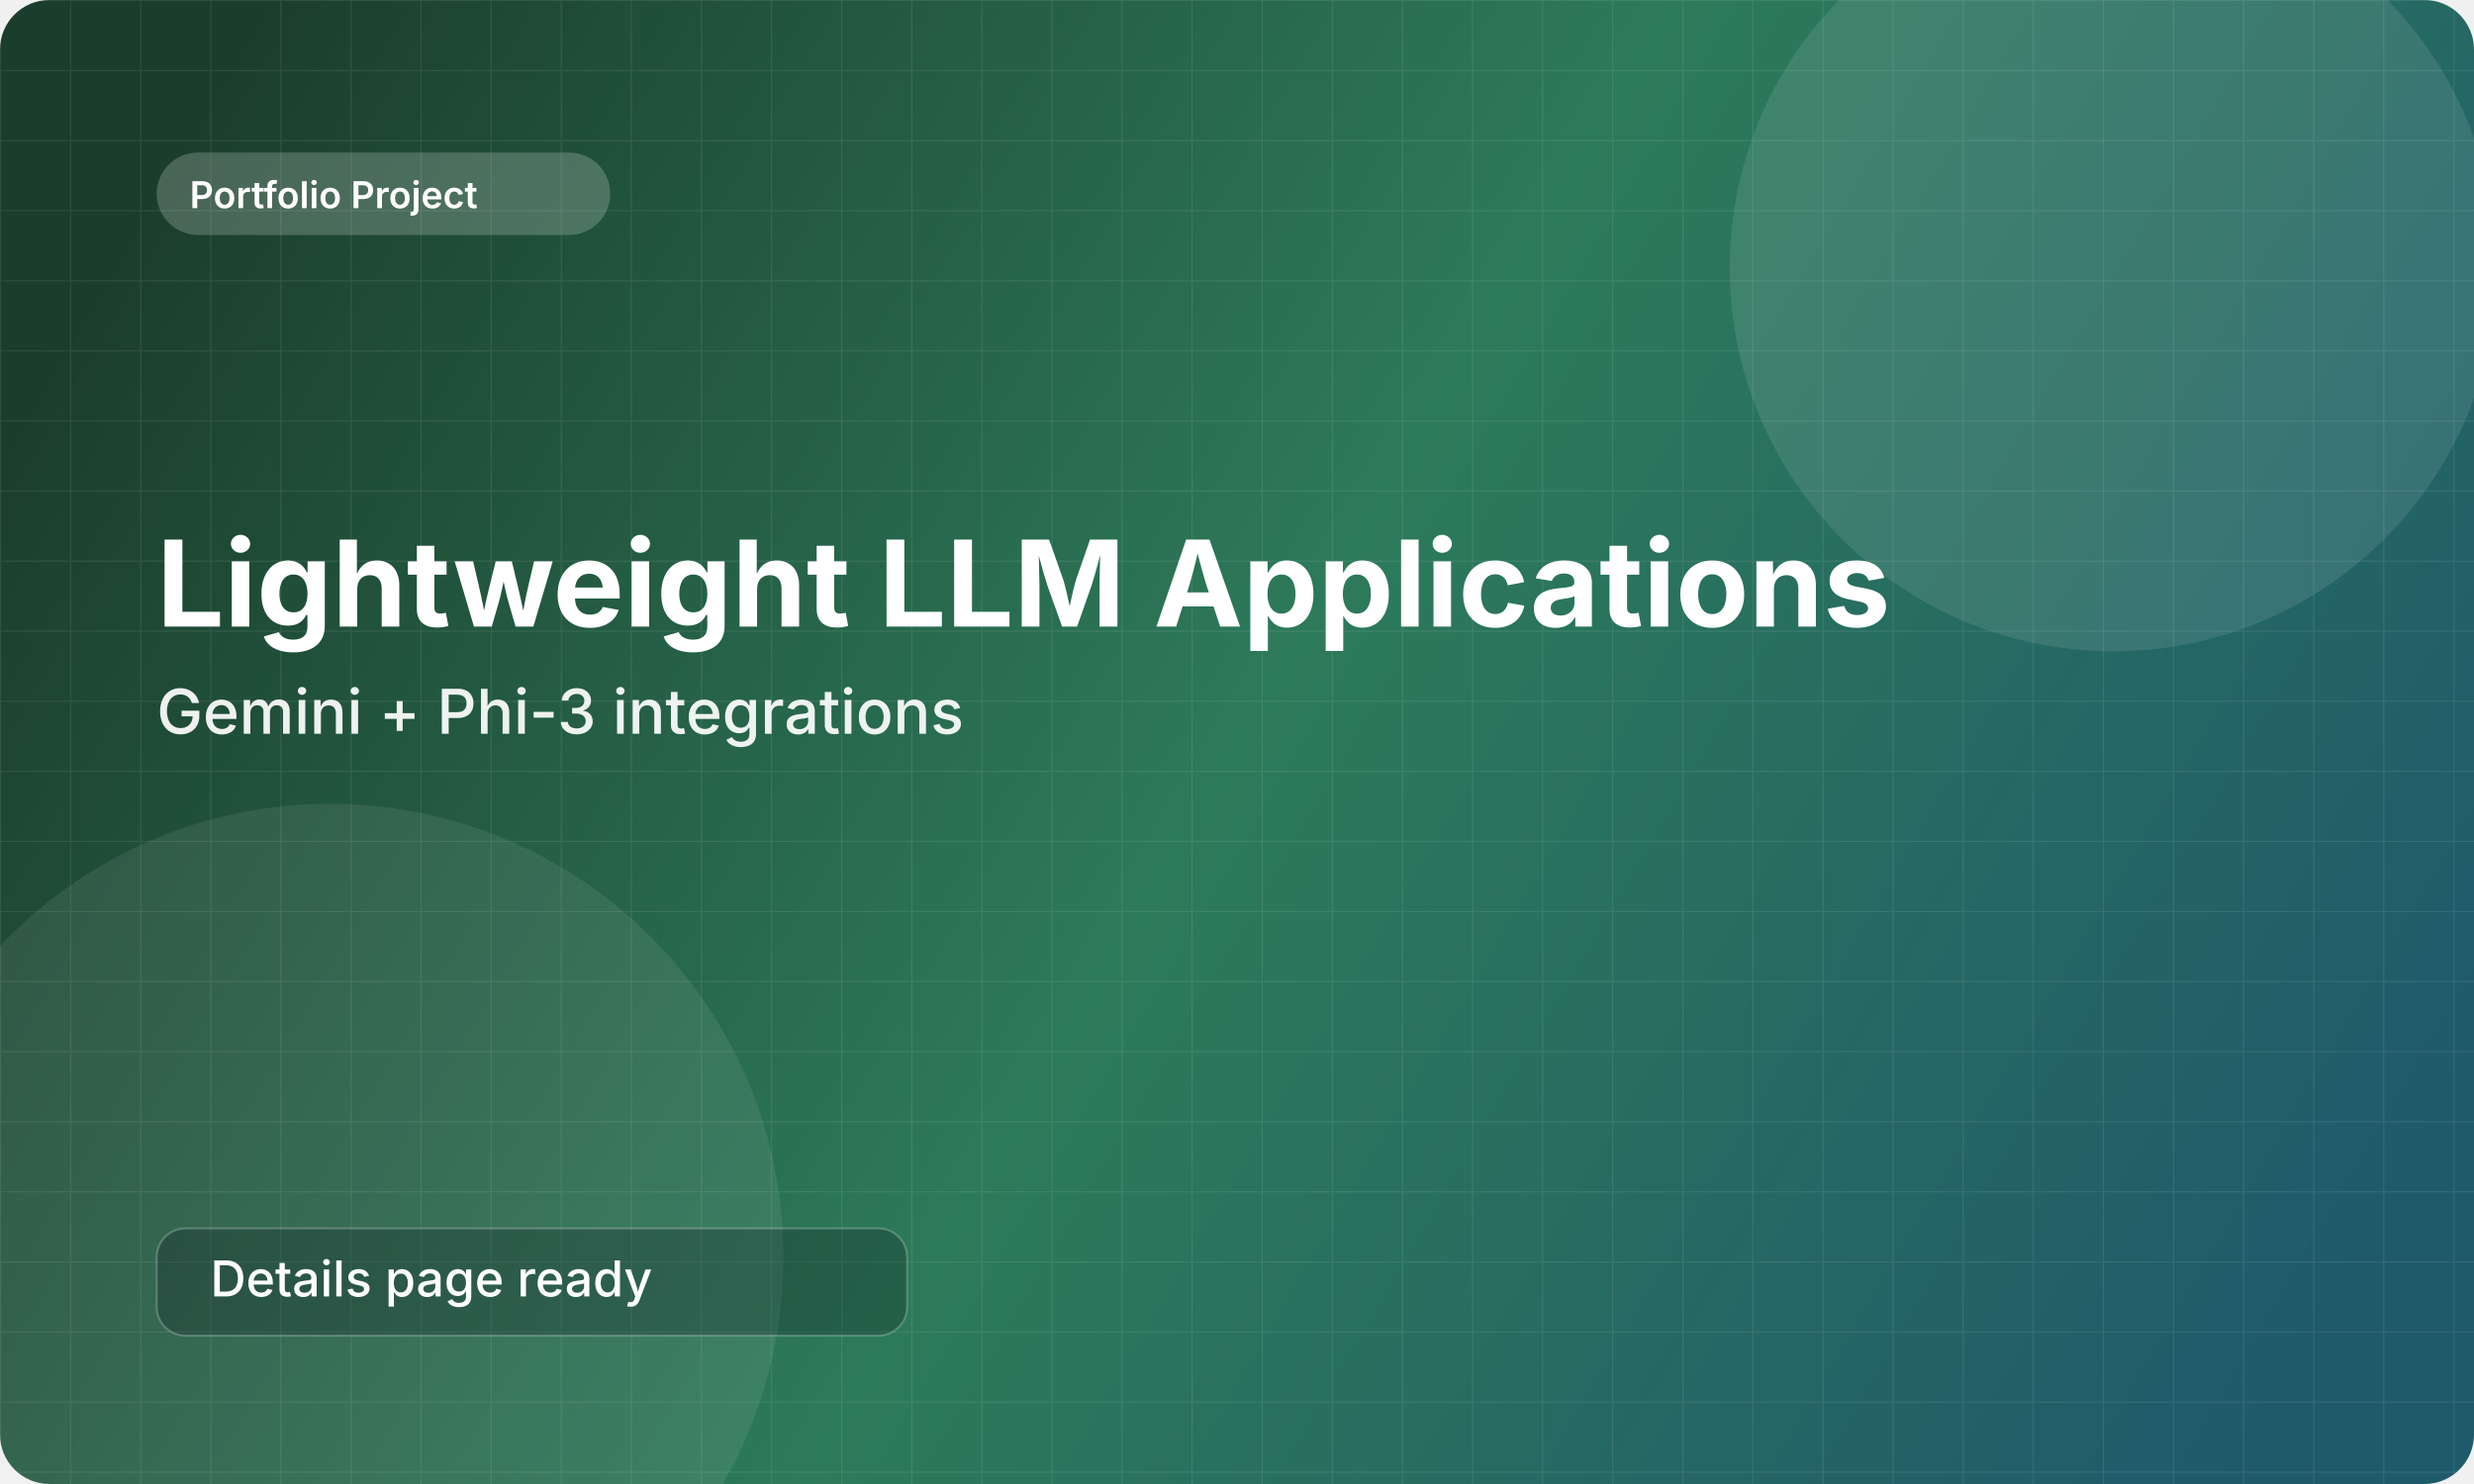
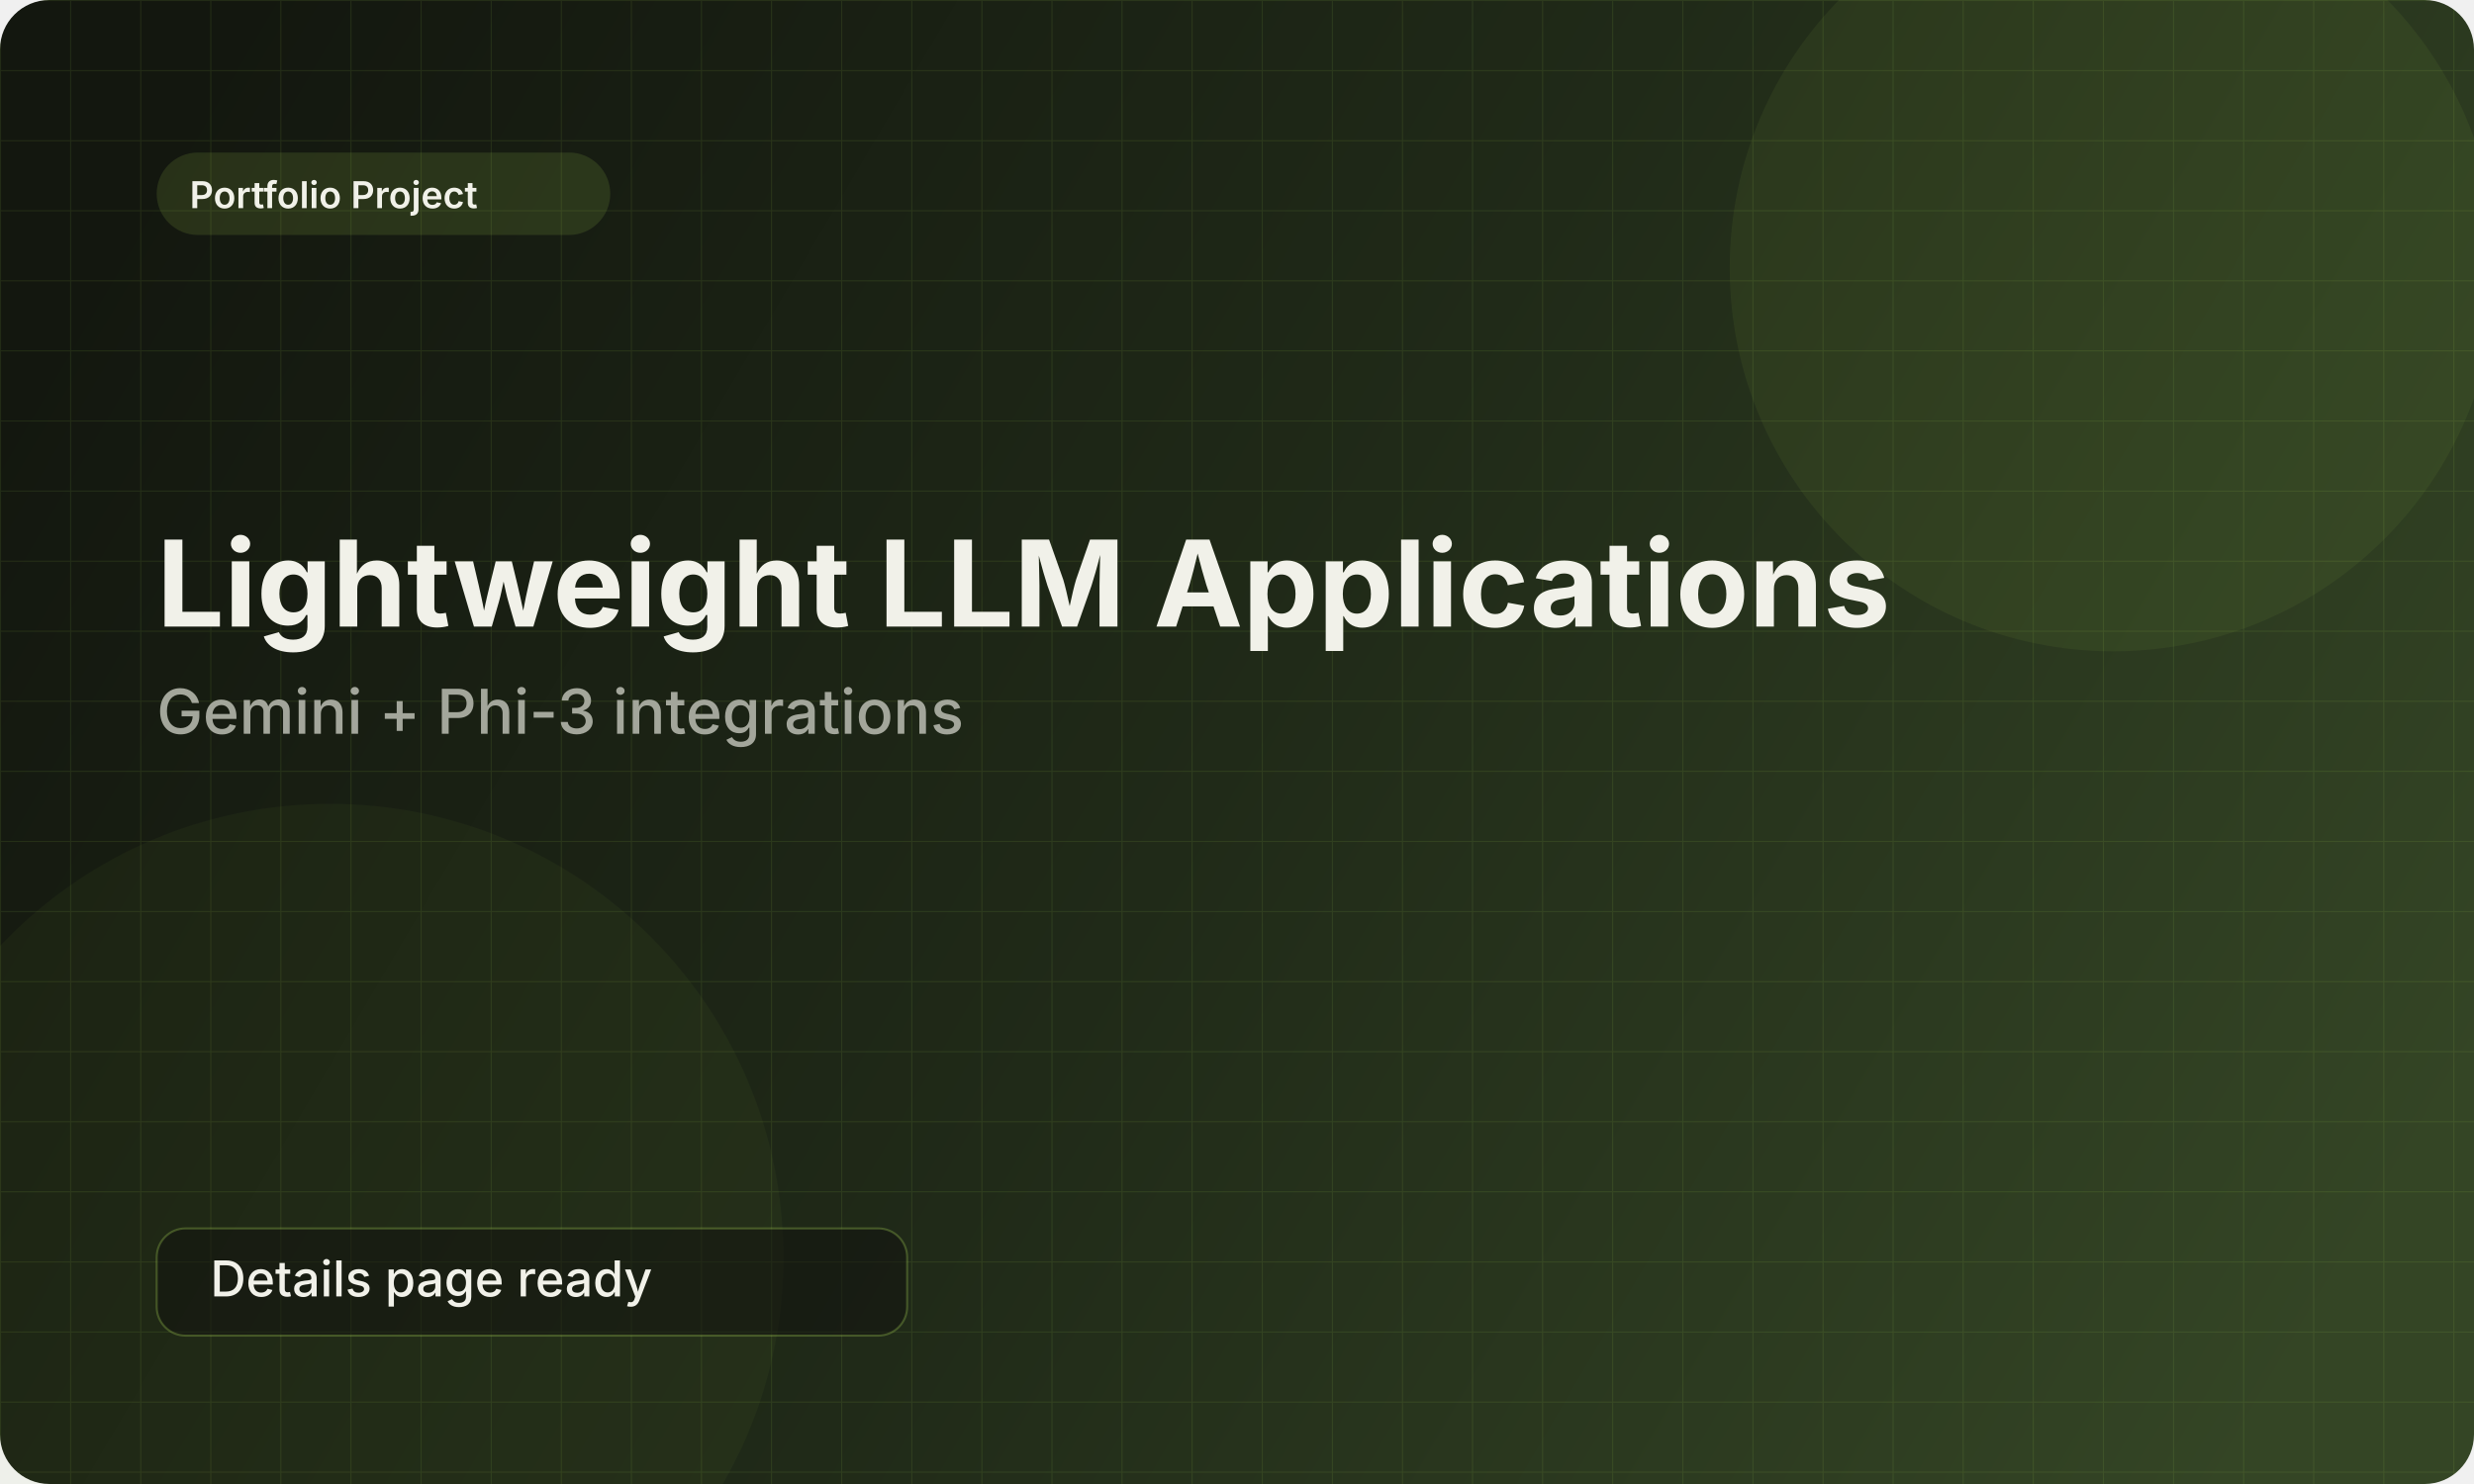
<svg xmlns="http://www.w3.org/2000/svg" width="1200" height="720" viewBox="0 0 1200 720" fill="none">
  <defs>
    <linearGradient id="bg-gemini-phi3-apps" x1="84" y1="56" x2="1116" y2="664" gradientUnits="userSpaceOnUse">
-       <stop stop-color="#1B3D2B" />
-       <stop offset="0.5" stop-color="#2D7A5A" />
-       <stop offset="1" stop-color="#1F5A6B" />
+       <stop stop-color="#13170f" />
+       <stop offset="0.5" stop-color="#202a18" />
+       <stop offset="1" stop-color="#344525" />
    </linearGradient>
    <pattern id="grid-gemini-phi3-apps" width="34" height="34" patternUnits="userSpaceOnUse">
-       <path d="M34 0H0V34" fill="none" stroke="rgba(255,255,255,0.09)" />
+       <path d="M34 0H0V34" fill="none" stroke="rgba(193,247,96,0.09)" />
    </pattern>
  </defs>
  <rect width="1200" height="720" rx="24" fill="url(#bg-gemini-phi3-apps)" />
  <rect width="1200" height="720" rx="24" fill="url(#grid-gemini-phi3-apps)" />
-   <circle cx="1025" cy="130" r="186" fill="rgba(255,255,255,0.10)" />
-   <circle cx="160" cy="610" r="220" fill="rgba(255,255,255,0.08)" />
-   <rect x="76" y="74" width="220" height="40" rx="20" fill="rgba(255,255,255,0.2)" />
-   <text x="92" y="101" font-family="Inter, Segoe UI, Arial" font-size="18" font-weight="600" fill="white">Portfolio Project</text>
-   <text x="76" y="304" font-family="Inter, Segoe UI, Arial" font-size="58" font-weight="700" fill="white">Lightweight LLM Applications</text>
-   <text x="76" y="356" font-family="Inter, Segoe UI, Arial" font-size="30" font-weight="500" fill="rgba(255,255,255,0.92)">Gemini + Phi-3 integrations</text>
-   <rect x="76" y="596" width="364" height="52" rx="14" fill="rgba(9,19,29,0.25)" stroke="rgba(255,255,255,0.22)" />
-   <text x="102" y="629" font-family="Inter, Segoe UI, Arial" font-size="24" font-weight="500" fill="white">Details page ready</text>
+   <circle cx="1025" cy="130" r="186" fill="rgba(193,247,96,0.06)" />
+   <circle cx="160" cy="610" r="220" fill="rgba(193,247,96,0.04)" />
+   <rect x="76" y="74" width="220" height="40" rx="20" fill="rgba(193,247,96,0.12)" />
+   <text x="92" y="101" font-family="Inter, Segoe UI, Arial" font-size="18" font-weight="600" fill="#f1f1e9">Portfolio Project</text>
+   <text x="76" y="304" font-family="Inter, Segoe UI, Arial" font-size="58" font-weight="700" fill="#f1f1e9">Lightweight LLM Applications</text>
+   <text x="76" y="356" font-family="Inter, Segoe UI, Arial" font-size="30" font-weight="500" fill="#a3a69b">Gemini + Phi-3 integrations</text>
+   <rect x="76" y="596" width="364" height="52" rx="14" fill="rgba(16,17,15,0.5)" stroke="rgba(193,247,96,0.25)" />
+   <text x="102" y="629" font-family="Inter, Segoe UI, Arial" font-size="24" font-weight="500" fill="#f1f1e9">Details page ready</text>
</svg>
